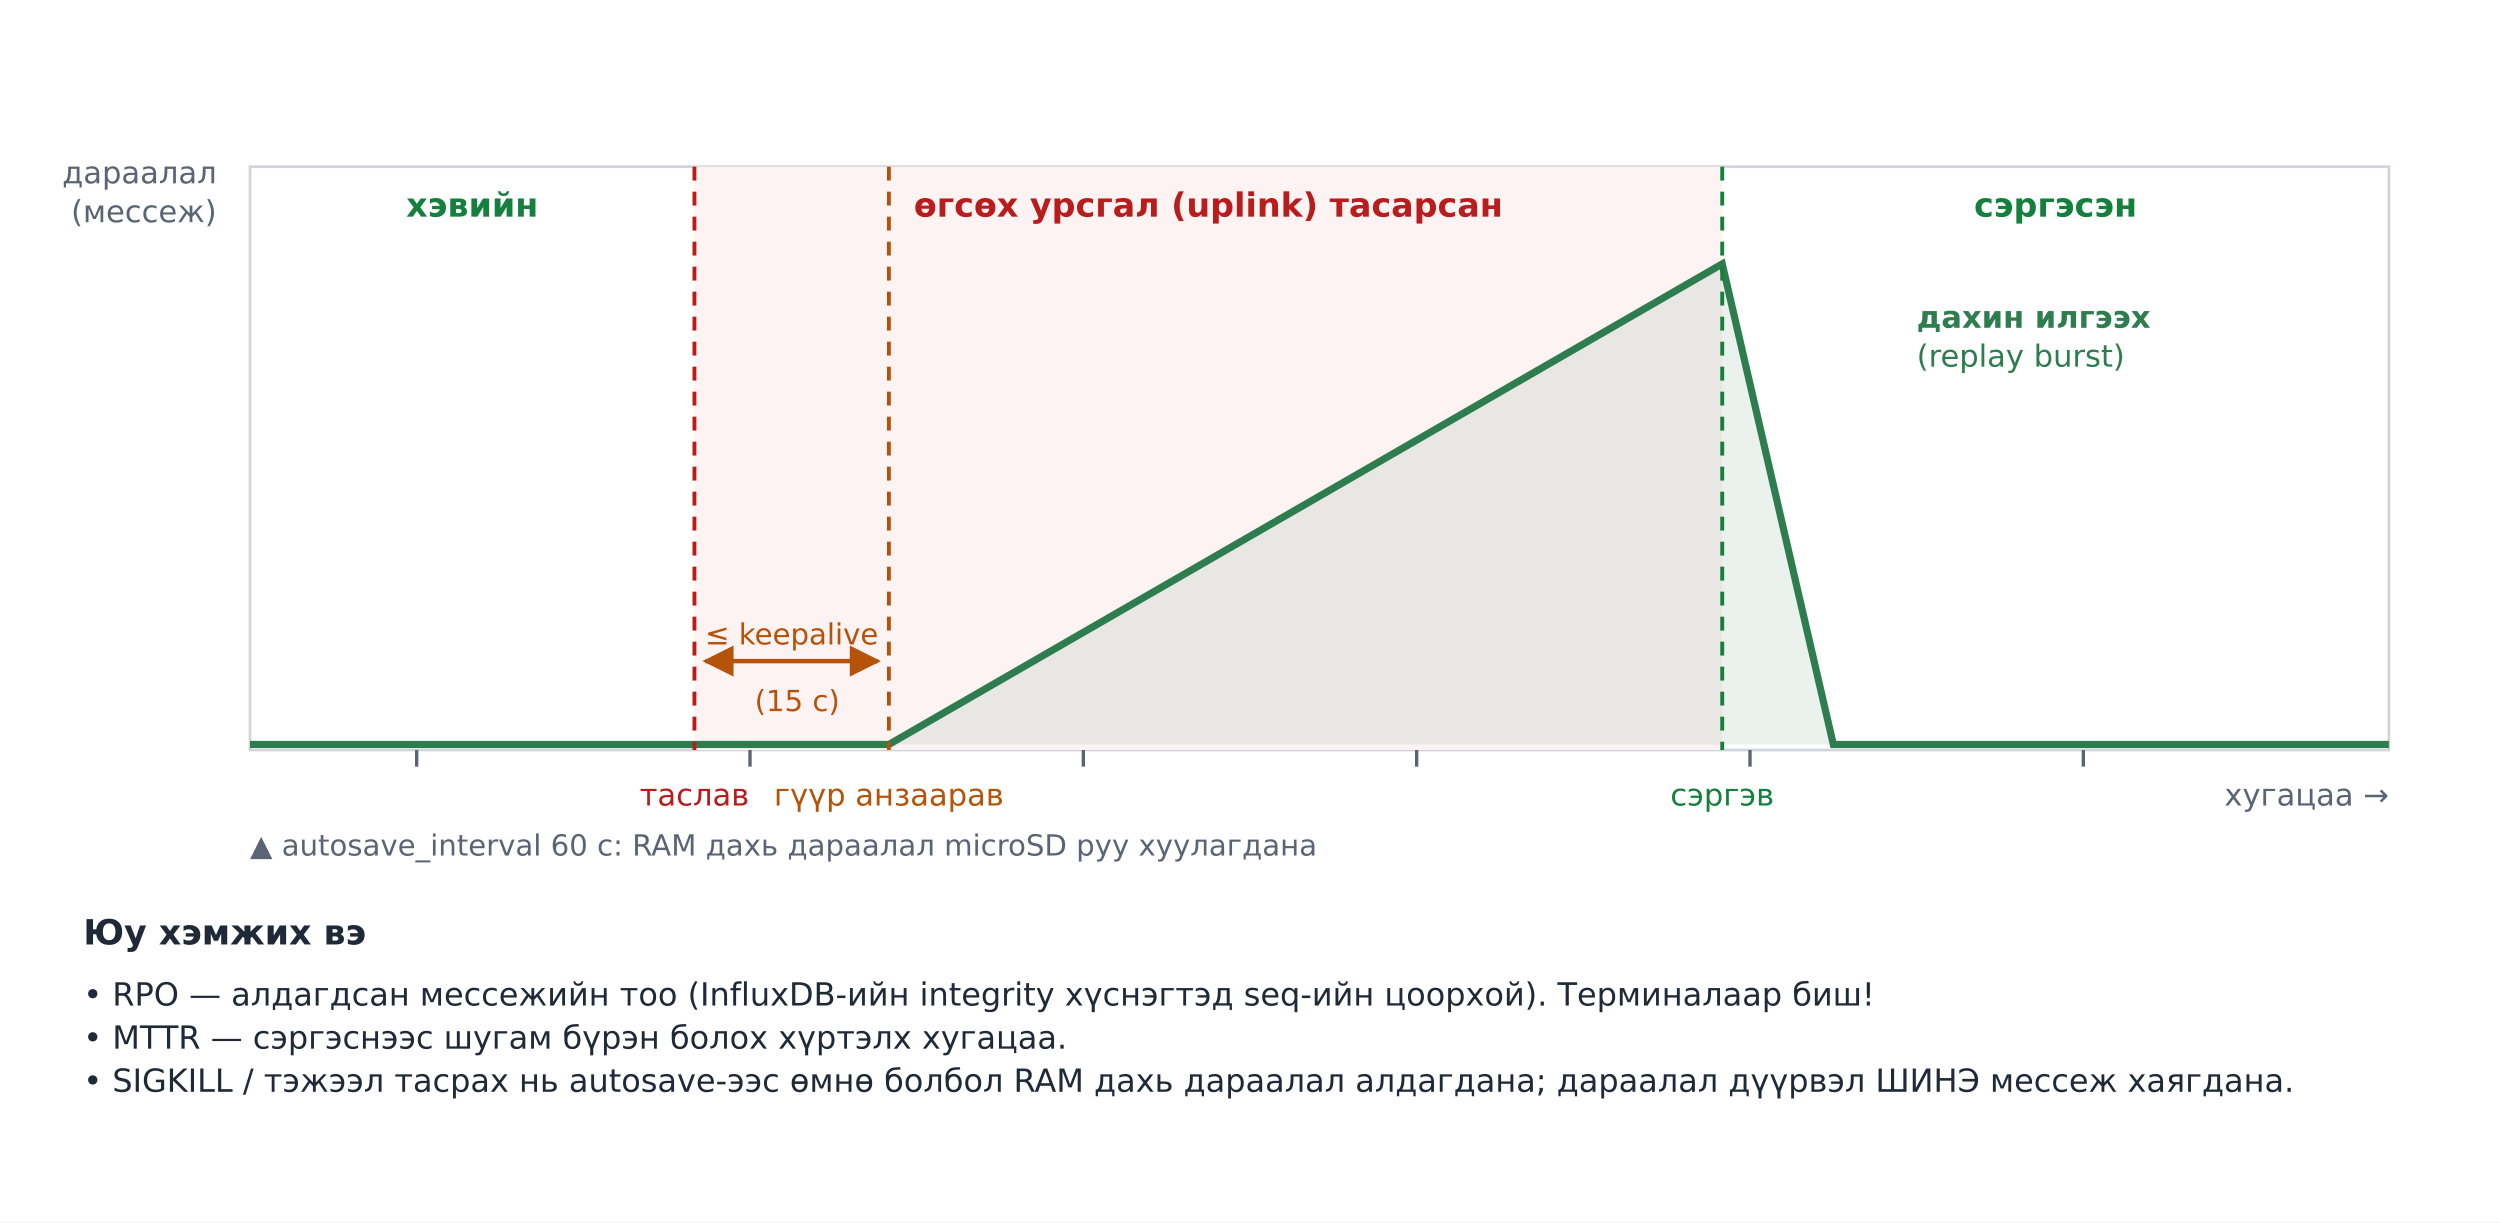
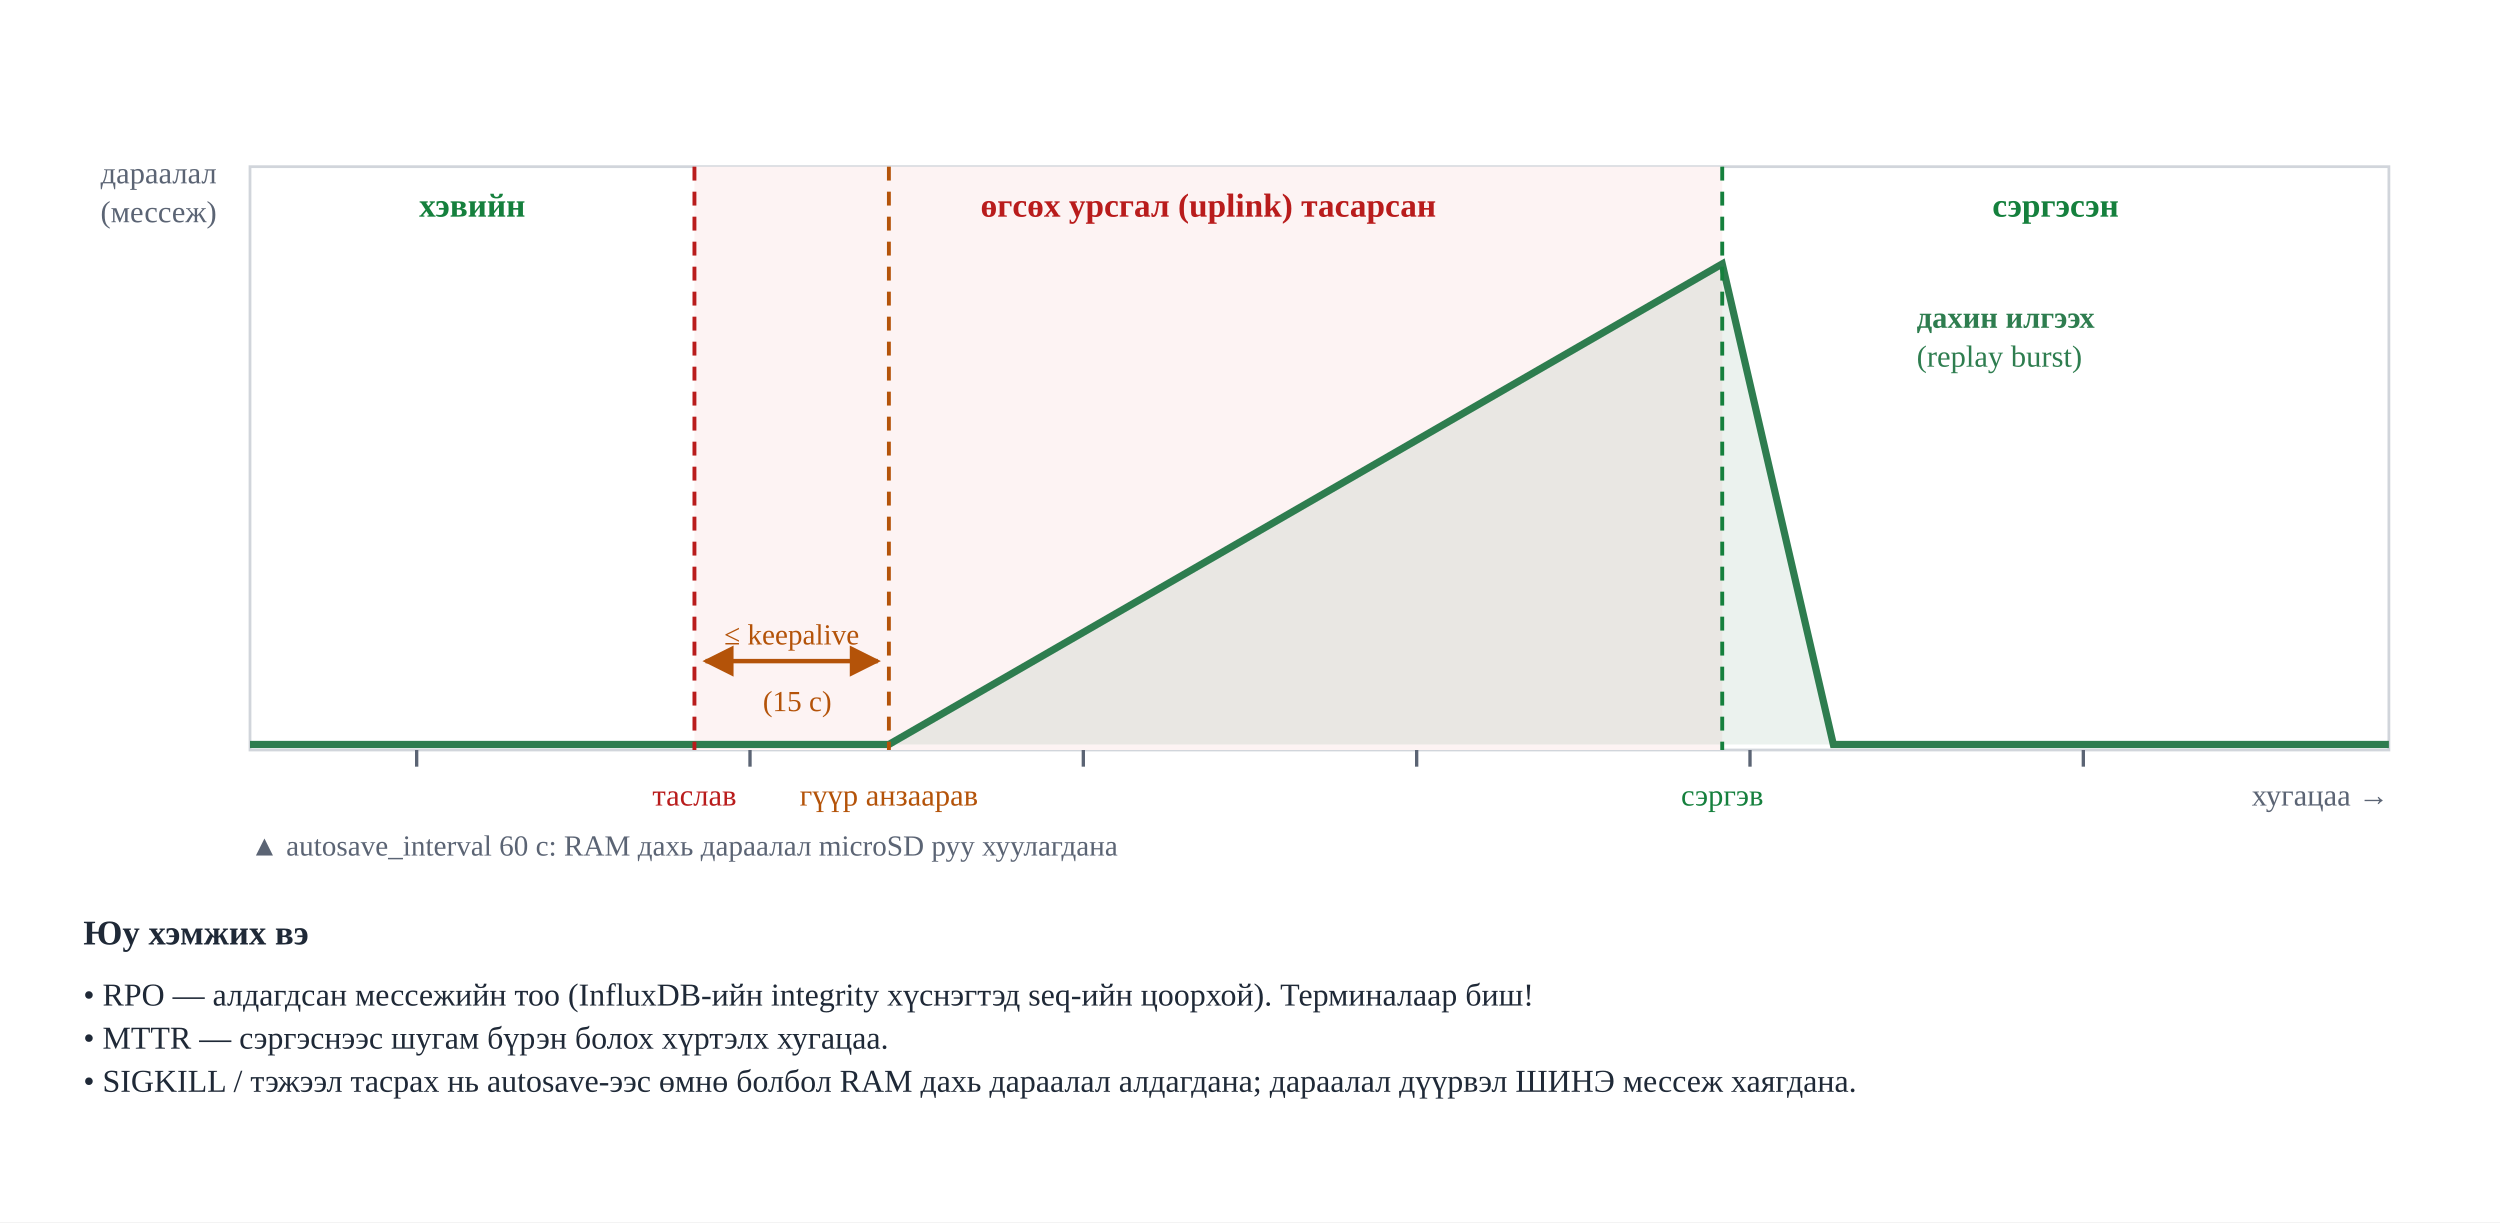
- <svg xmlns="http://www.w3.org/2000/svg" width="900" height="440" viewBox="0 0 900 440" font-family="DejaVu Sans, Arial, sans-serif">
+ <svg xmlns="http://www.w3.org/2000/svg" width="900" height="440" viewBox="0 0 900 440" font-family="Liberation Serif, Times New Roman, Times, serif">
  <defs>
    <marker id="aB45309" viewBox="0 0 10 10" refX="9" refY="5" markerWidth="7" markerHeight="7" orient="auto-start-reverse">
      <path d="M0,0 L10,5 L0,10 z" fill="#B45309" />
    </marker>
  </defs>
  <rect width="100%" height="100%" fill="#FFFFFF" />
  <rect x="90" y="60" width="770" height="210" rx="0" fill="#FFFFFF" stroke="#D1D5DB" stroke-width="1" />
-   <text x="78" y="66" font-family="DejaVu Sans, Arial, sans-serif" font-size="11" fill="#5B6474" text-anchor="end" font-weight="normal">дараалал</text>
-   <text x="78" y="80" font-family="DejaVu Sans, Arial, sans-serif" font-size="11" fill="#5B6474" text-anchor="end" font-weight="normal">(мессеж)</text>
-   <text x="860" y="290" font-family="DejaVu Sans, Arial, sans-serif" font-size="11" fill="#5B6474" text-anchor="end" font-weight="normal">хугацаа →</text>
+   <text x="78" y="66" font-family="Liberation Serif, Times New Roman, Times, serif" font-size="11" fill="#5B6474" text-anchor="end" font-weight="normal">дараалал</text>
+   <text x="78" y="80" font-family="Liberation Serif, Times New Roman, Times, serif" font-size="11" fill="#5B6474" text-anchor="end" font-weight="normal">(мессеж)</text>
+   <text x="860" y="290" font-family="Liberation Serif, Times New Roman, Times, serif" font-size="11" fill="#5B6474" text-anchor="end" font-weight="normal">хугацаа →</text>
  <rect x="250" y="60" width="370" height="210" rx="0" fill="#FDF3F3" stroke="none" stroke-width="0" />
-   <text x="435.0" y="78" font-family="DejaVu Sans, Arial, sans-serif" font-size="12" fill="#B91C1C" text-anchor="middle" font-weight="bold">өгсөх урсгал (uplink) тасарсан</text>
-   <text x="170.0" y="78" font-family="DejaVu Sans, Arial, sans-serif" font-size="12" fill="#15803D" text-anchor="middle" font-weight="bold">хэвийн</text>
-   <text x="740.0" y="78" font-family="DejaVu Sans, Arial, sans-serif" font-size="12" fill="#15803D" text-anchor="middle" font-weight="bold">сэргэсэн</text>
+   <text x="435.0" y="78" font-family="Liberation Serif, Times New Roman, Times, serif" font-size="12" fill="#B91C1C" text-anchor="middle" font-weight="bold">өгсөх урсгал (uplink) тасарсан</text>
+   <text x="170.0" y="78" font-family="Liberation Serif, Times New Roman, Times, serif" font-size="12" fill="#15803D" text-anchor="middle" font-weight="bold">хэвийн</text>
+   <text x="740.0" y="78" font-family="Liberation Serif, Times New Roman, Times, serif" font-size="12" fill="#15803D" text-anchor="middle" font-weight="bold">сэргэсэн</text>
  <polyline points="90,268 320,268 620,95 660,268 860,268" fill="none" stroke="#2E7D4F" stroke-width="2.6" />
  <polygon points="320,268 620,95 660,268" fill="#2E7D4F" opacity="0.10" />
  <line x1="250" y1="60" x2="250" y2="270" stroke="#B91C1C" stroke-width="1.4" stroke-dasharray="5 4" />
-   <text x="250" y="290" font-family="DejaVu Sans, Arial, sans-serif" font-size="11" fill="#B91C1C" text-anchor="middle" font-weight="normal">таслав</text>
+   <text x="250" y="290" font-family="Liberation Serif, Times New Roman, Times, serif" font-size="11" fill="#B91C1C" text-anchor="middle" font-weight="normal">таслав</text>
  <line x1="320" y1="60" x2="320" y2="270" stroke="#B45309" stroke-width="1.4" stroke-dasharray="5 4" />
-   <text x="320" y="290" font-family="DejaVu Sans, Arial, sans-serif" font-size="11" fill="#B45309" text-anchor="middle" font-weight="normal">гүүр анзаарав</text>
+   <text x="320" y="290" font-family="Liberation Serif, Times New Roman, Times, serif" font-size="11" fill="#B45309" text-anchor="middle" font-weight="normal">гүүр анзаарав</text>
  <line x1="620" y1="60" x2="620" y2="270" stroke="#15803D" stroke-width="1.4" stroke-dasharray="5 4" />
-   <text x="620" y="290" font-family="DejaVu Sans, Arial, sans-serif" font-size="11" fill="#15803D" text-anchor="middle" font-weight="normal">сэргэв</text>
+   <text x="620" y="290" font-family="Liberation Serif, Times New Roman, Times, serif" font-size="11" fill="#15803D" text-anchor="middle" font-weight="normal">сэргэв</text>
  <line x1="254" y1="238" x2="316" y2="238" stroke="#B45309" stroke-width="1.6" marker-end="url(#aB45309)" marker-start="url(#aB45309)" />
-   <text x="285.0" y="232" font-family="DejaVu Sans, Arial, sans-serif" font-size="10.5" fill="#B45309" text-anchor="middle" font-weight="normal">≤ keepalive</text>
-   <text x="287.0" y="256" font-family="DejaVu Sans, Arial, sans-serif" font-size="10.5" fill="#B45309" text-anchor="middle" font-weight="normal">(15 с)</text>
-   <text x="690" y="118" font-family="DejaVu Sans, Arial, sans-serif" font-size="11" fill="#2E7D4F" text-anchor="start" font-weight="bold">дахин илгээх</text>
-   <text x="690" y="132" font-family="DejaVu Sans, Arial, sans-serif" font-size="11" fill="#2E7D4F" text-anchor="start" font-weight="normal">(replay burst)</text>
+   <text x="285.0" y="232" font-family="Liberation Serif, Times New Roman, Times, serif" font-size="10.5" fill="#B45309" text-anchor="middle" font-weight="normal">≤ keepalive</text>
+   <text x="287.0" y="256" font-family="Liberation Serif, Times New Roman, Times, serif" font-size="10.5" fill="#B45309" text-anchor="middle" font-weight="normal">(15 с)</text>
+   <text x="690" y="118" font-family="Liberation Serif, Times New Roman, Times, serif" font-size="11" fill="#2E7D4F" text-anchor="start" font-weight="bold">дахин илгээх</text>
+   <text x="690" y="132" font-family="Liberation Serif, Times New Roman, Times, serif" font-size="11" fill="#2E7D4F" text-anchor="start" font-weight="normal">(replay burst)</text>
  <line x1="150" y1="270" x2="150" y2="276" stroke="#5B6474" stroke-width="1.2" />
  <line x1="270" y1="270" x2="270" y2="276" stroke="#5B6474" stroke-width="1.2" />
  <line x1="390" y1="270" x2="390" y2="276" stroke="#5B6474" stroke-width="1.2" />
  <line x1="510" y1="270" x2="510" y2="276" stroke="#5B6474" stroke-width="1.2" />
  <line x1="630" y1="270" x2="630" y2="276" stroke="#5B6474" stroke-width="1.2" />
  <line x1="750" y1="270" x2="750" y2="276" stroke="#5B6474" stroke-width="1.2" />
-   <text x="90" y="308" font-family="DejaVu Sans, Arial, sans-serif" font-size="10.5" fill="#5B6474" text-anchor="start" font-weight="normal">▲ autosave_interval 60 с: RAM дахь дараалал microSD руу хуулагдана</text>
-   <text x="30" y="340" font-family="DejaVu Sans, Arial, sans-serif" font-size="12.5" fill="#1F2937" text-anchor="start" font-weight="bold">Юу хэмжих вэ</text>
-   <text x="30" y="362.0" font-family="DejaVu Sans, Arial, sans-serif" font-size="11.5" fill="#1F2937" text-anchor="start" font-weight="normal">• RPO — алдагдсан мессежийн тоо (InfluxDB-ийн integrity хүснэгтэд seq-ийн цоорхой). Терминалаар биш!</text>
-   <text x="30" y="377.525" font-family="DejaVu Sans, Arial, sans-serif" font-size="11.5" fill="#1F2937" text-anchor="start" font-weight="normal">• MTTR — сэргэснээс шугам бүрэн болох хүртэлх хугацаа.</text>
-   <text x="30" y="393.05" font-family="DejaVu Sans, Arial, sans-serif" font-size="11.5" fill="#1F2937" text-anchor="start" font-weight="normal">• SIGKILL / тэжээл тасрах нь autosave-ээс өмнө болбол RAM дахь дараалал алдагдана; дараалал дүүрвэл ШИНЭ мессеж хаягдана.</text>
+   <text x="90" y="308" font-family="Liberation Serif, Times New Roman, Times, serif" font-size="10.5" fill="#5B6474" text-anchor="start" font-weight="normal">▲ autosave_interval 60 с: RAM дахь дараалал microSD руу хуулагдана</text>
+   <text x="30" y="340" font-family="Liberation Serif, Times New Roman, Times, serif" font-size="12.5" fill="#1F2937" text-anchor="start" font-weight="bold">Юу хэмжих вэ</text>
+   <text x="30" y="362.0" font-family="Liberation Serif, Times New Roman, Times, serif" font-size="11.5" fill="#1F2937" text-anchor="start" font-weight="normal">• RPO — алдагдсан мессежийн тоо (InfluxDB-ийн integrity хүснэгтэд seq-ийн цоорхой). Терминалаар биш!</text>
+   <text x="30" y="377.525" font-family="Liberation Serif, Times New Roman, Times, serif" font-size="11.5" fill="#1F2937" text-anchor="start" font-weight="normal">• MTTR — сэргэснээс шугам бүрэн болох хүртэлх хугацаа.</text>
+   <text x="30" y="393.05" font-family="Liberation Serif, Times New Roman, Times, serif" font-size="11.5" fill="#1F2937" text-anchor="start" font-weight="normal">• SIGKILL / тэжээл тасрах нь autosave-ээс өмнө болбол RAM дахь дараалал алдагдана; дараалал дүүрвэл ШИНЭ мессеж хаягдана.</text>
</svg>
